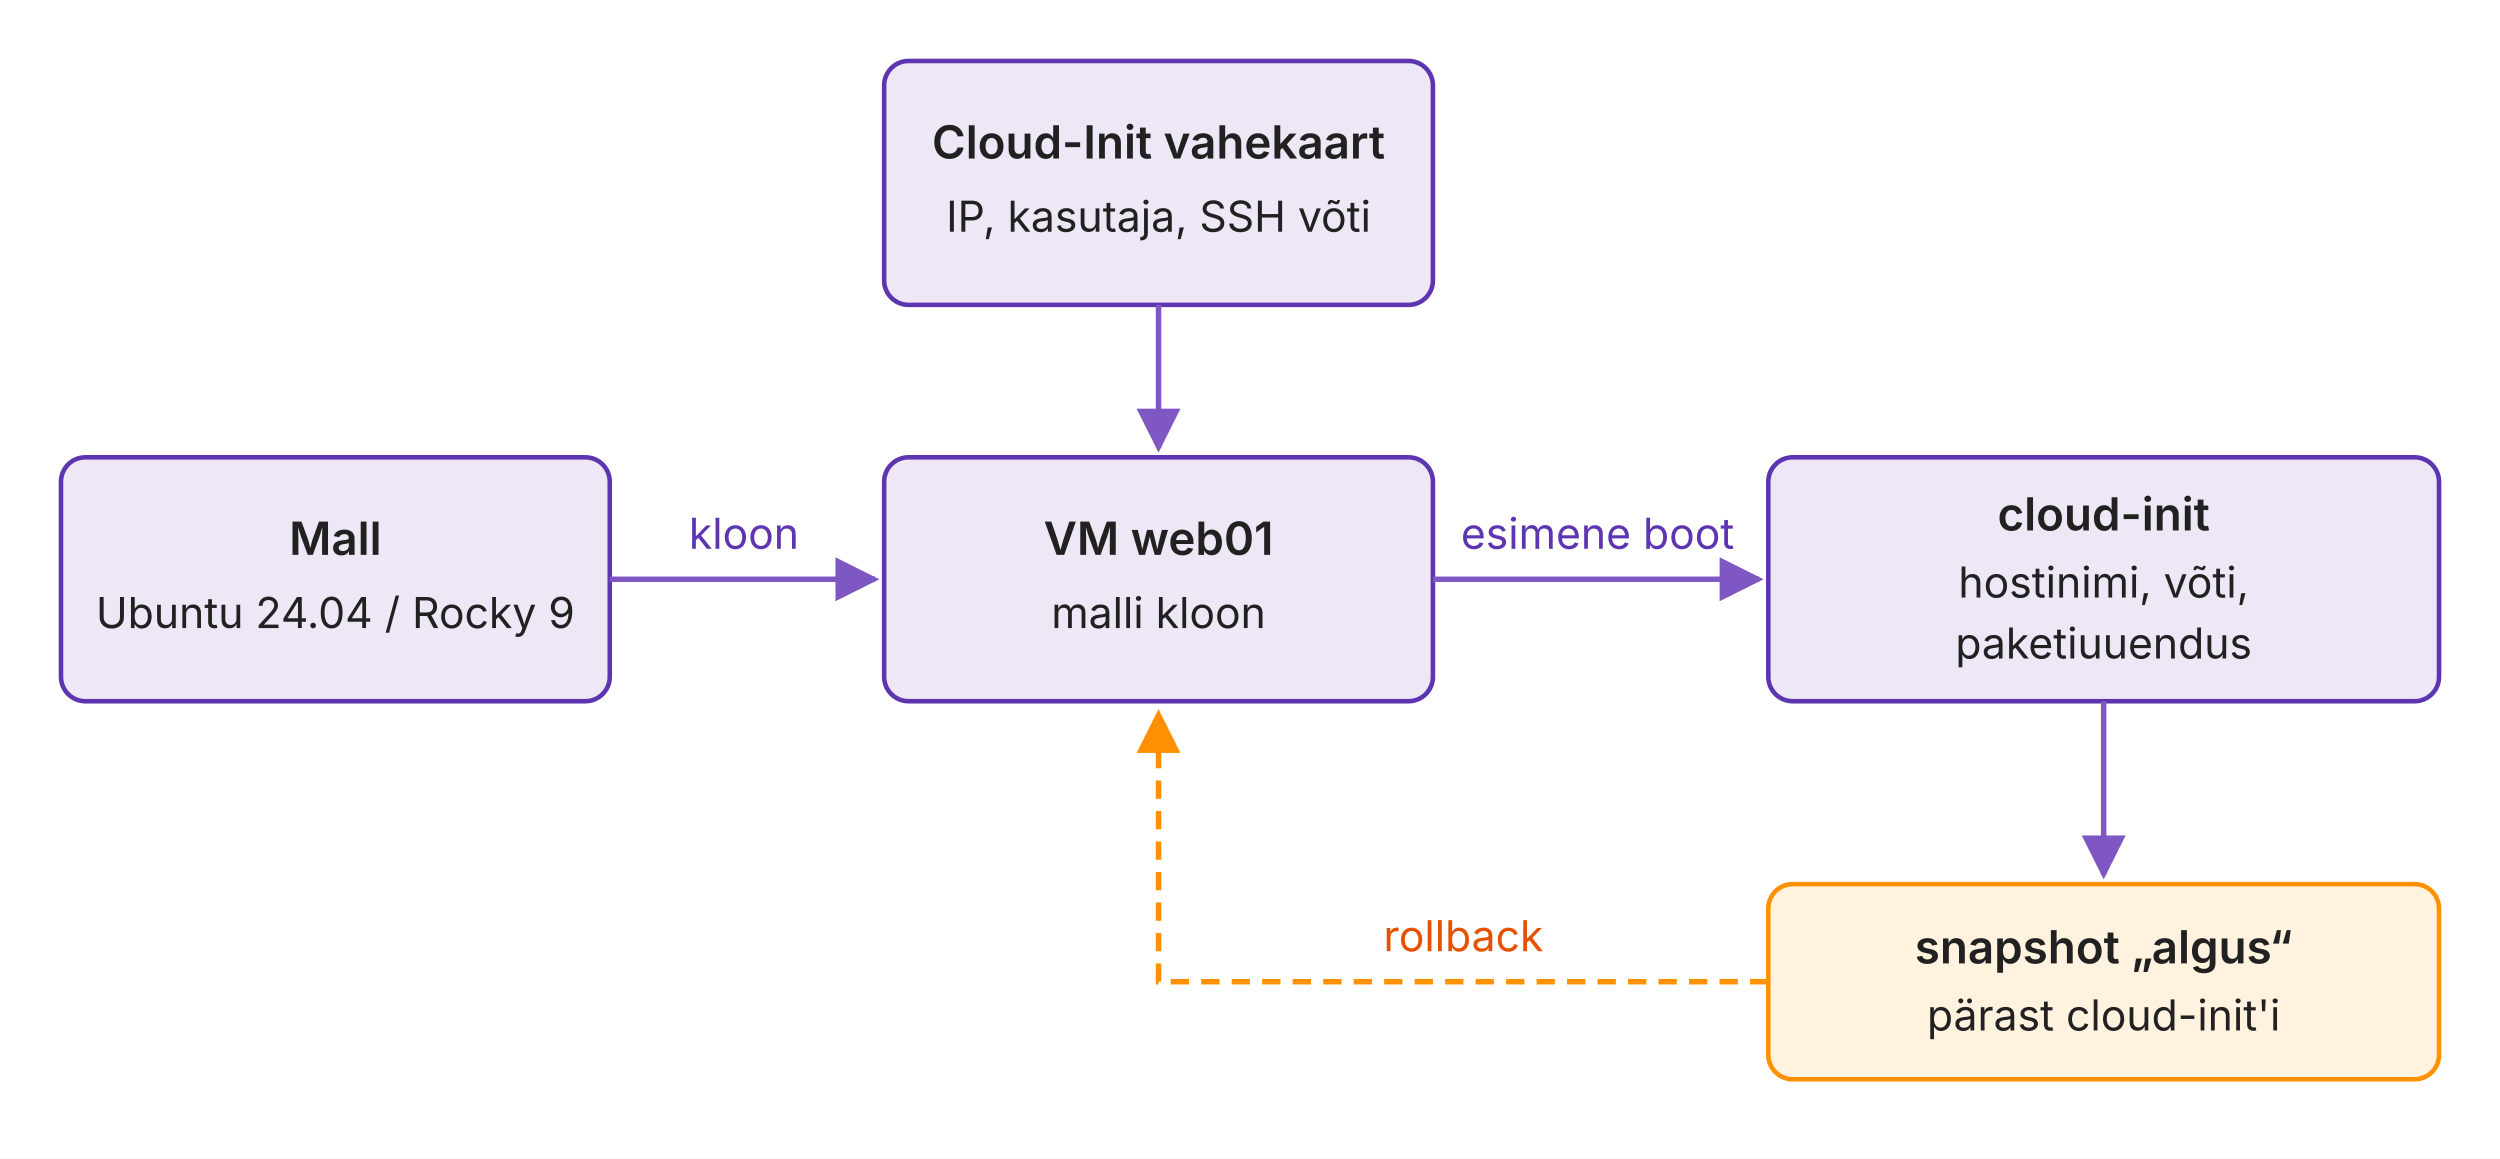
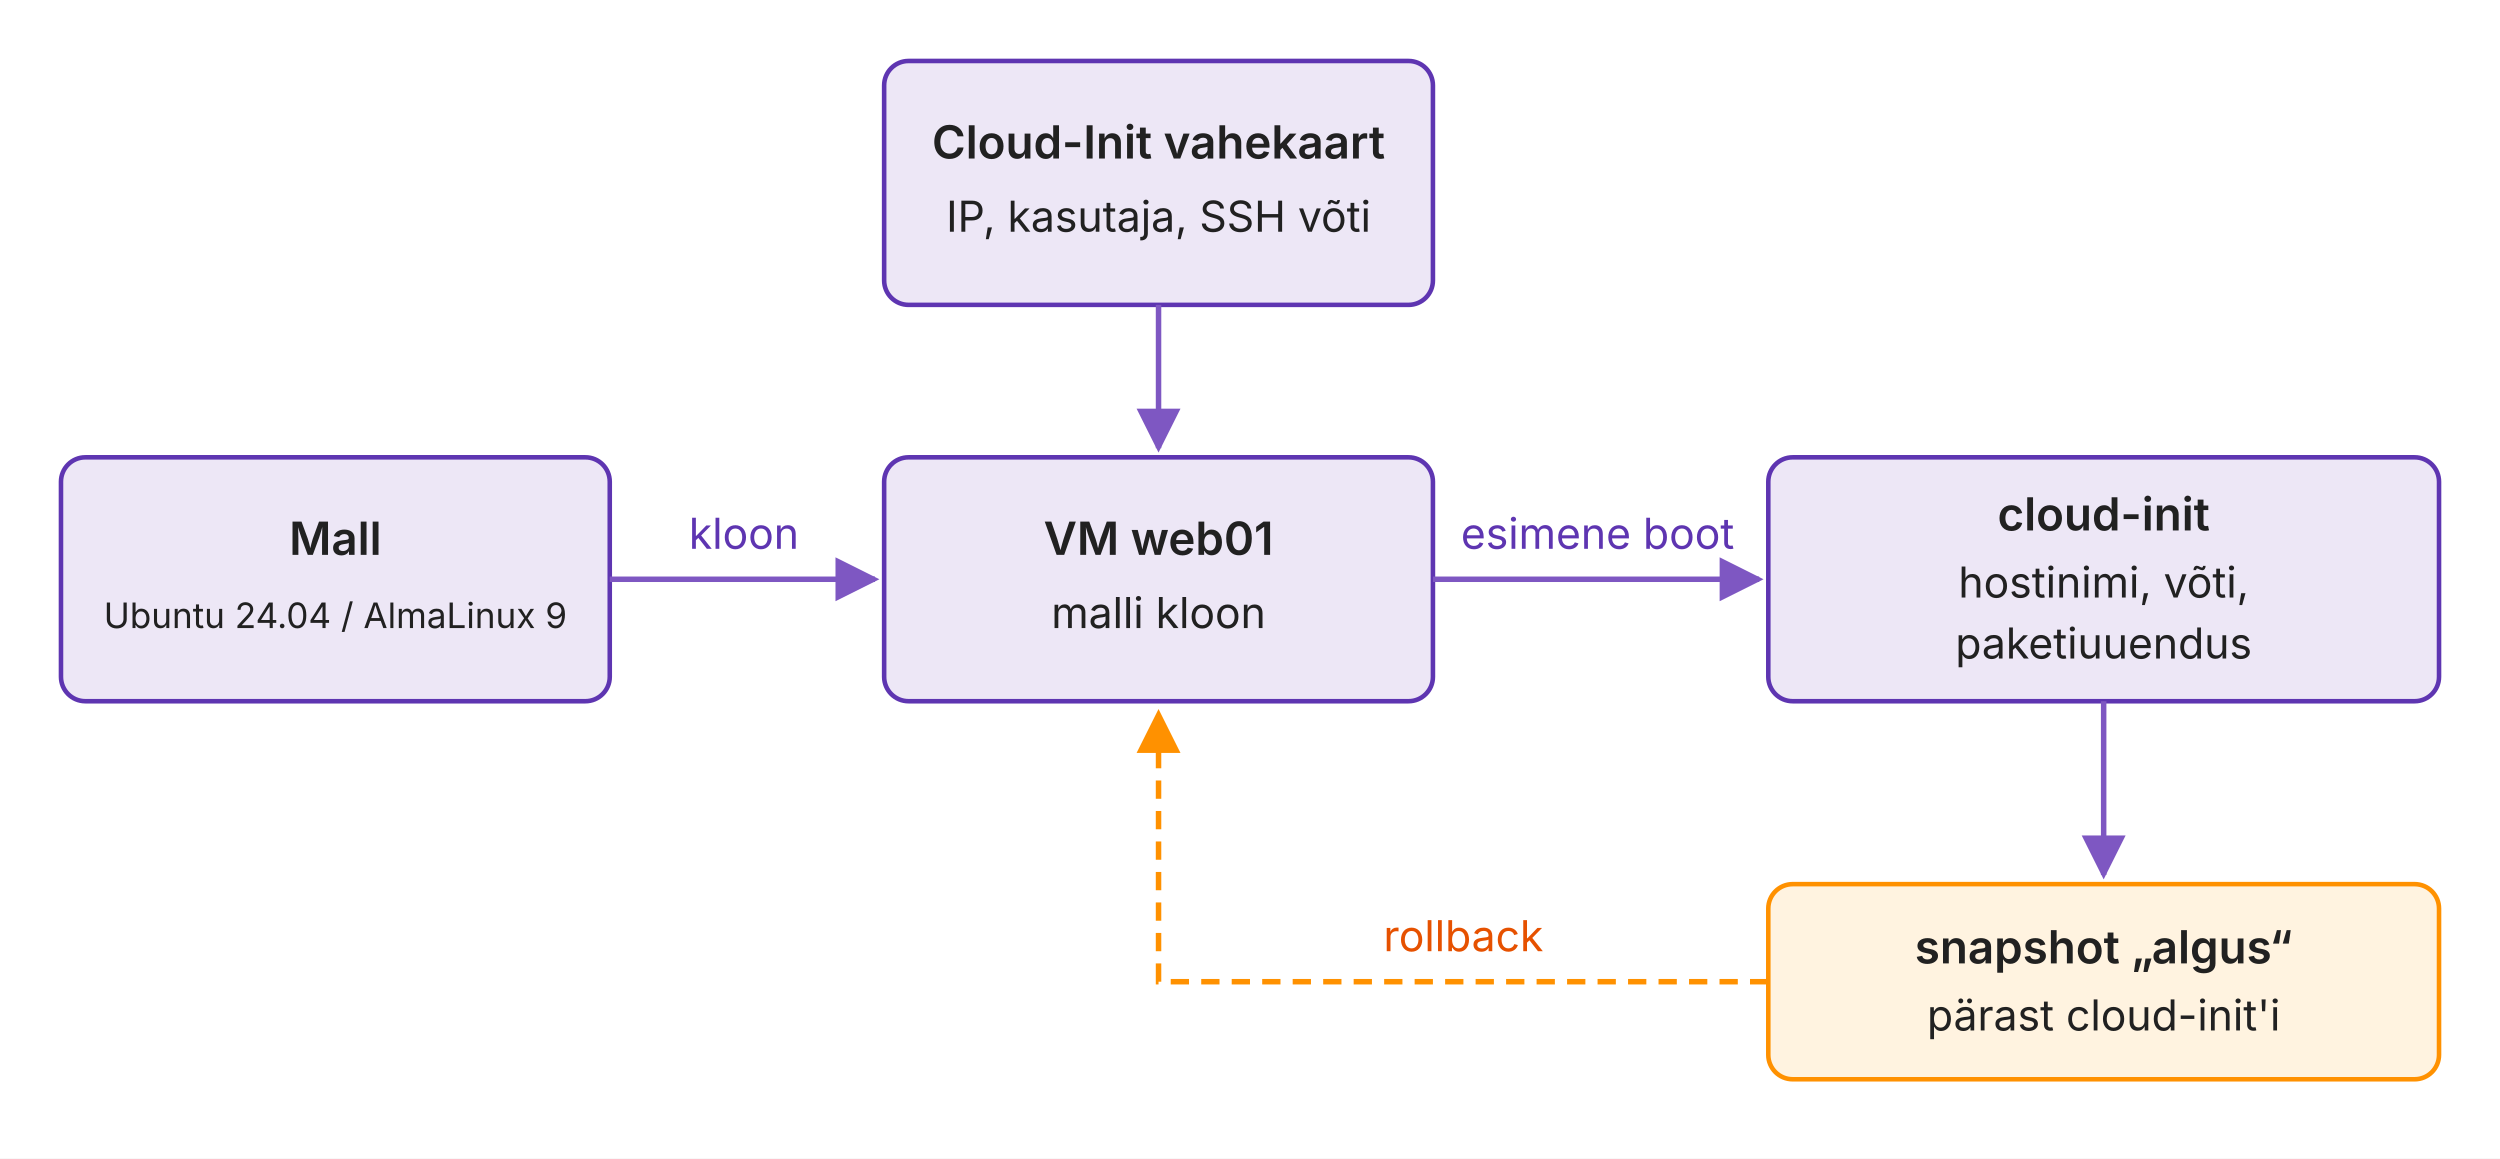
<svg xmlns="http://www.w3.org/2000/svg" viewBox="0 0 820 380" width="820" height="380" font-family="Inter, Arial, sans-serif">
  <style>text{font-family:Inter, Arial, sans-serif;font-size:14px;fill:#212121}.b{font-weight:600;font-size:15px}.m{font-family:"JetBrains Mono",Consolas,monospace;font-size:14px}.p{fill:#5e35b1}.am{fill:#e65100}.box{fill:#ede7f6;stroke:#5e35b1;stroke-width:1.5}.acc{fill:#fff3e0;stroke:#ff9100;stroke-width:1.5}.ln{stroke:#7e57c2;stroke-width:1.8;fill:none}.la{stroke:#ff9100;stroke-width:1.8;fill:none}</style>
  <defs>
    <marker id="a" viewBox="0 0 10 10" refX="9" refY="5" markerWidth="8" markerHeight="8" orient="auto-start-reverse">
      <path d="M0,0 L10,5 L0,10 z" fill="#7e57c2" />
    </marker>
    <marker id="b" viewBox="0 0 10 10" refX="9" refY="5" markerWidth="8" markerHeight="8" orient="auto-start-reverse">
      <path d="M0,0 L10,5 L0,10 z" fill="#ff9100" />
    </marker>
  </defs>
  <rect width="100%" height="100%" fill="#fff" />
  <rect x="290" y="20" width="180" height="80" rx="8" class="box" />
  <text x="380" y="52" text-anchor="middle" class="b">Cloud-Init vahekaart</text>
  <text x="380" y="76" text-anchor="middle">IP, kasutaja, SSH võti</text>
  <rect x="20" y="150" width="180" height="80" rx="8" class="box" />
  <text x="110" y="182" text-anchor="middle" class="b">Mall</text>
-   <text x="110" y="206" text-anchor="middle">Ubuntu 24.04 / Rocky 9</text>
+   <text x="110" y="206" text-anchor="middle" style="font-size:11.5px">Ubuntu 24.04 / AlmaLinux 9</text>
  <rect x="290" y="150" width="180" height="80" rx="8" class="box" />
  <text x="380" y="182" text-anchor="middle" class="b">VM web01</text>
  <text x="380" y="206" text-anchor="middle">malli kloon</text>
  <rect x="580" y="150" width="220" height="80" rx="8" class="box" />
  <text x="690" y="174" text-anchor="middle" class="b">cloud-init</text>
  <text x="690" y="196" text-anchor="middle">hostinimi, võti,</text>
  <text x="690" y="216" text-anchor="middle">paketiuuendus</text>
  <rect x="580" y="290" width="220" height="64" rx="8" class="acc" />
  <text x="690" y="316" text-anchor="middle" class="b">snapshot „algus“</text>
  <text x="690" y="338" text-anchor="middle">pärast cloud-init'i</text>
  <line x1="200" y1="190" x2="287" y2="190" class="ln" marker-end="url(#a)" />
  <text x="244" y="180" text-anchor="middle" class="p">kloon</text>
  <line x1="380" y1="100" x2="380" y2="147" class="ln" marker-end="url(#a)" />
  <line x1="470" y1="190" x2="577" y2="190" class="ln" marker-end="url(#a)" />
  <text x="524" y="180" text-anchor="middle" class="p">esimene boot</text>
  <line x1="690" y1="230" x2="690" y2="287" class="ln" marker-end="url(#a)" />
  <path d="M580,322 H380 V234" class="la" stroke-dasharray="6 4" marker-end="url(#b)" />
  <text x="480" y="312" text-anchor="middle" class="am">rollback</text>
</svg>
